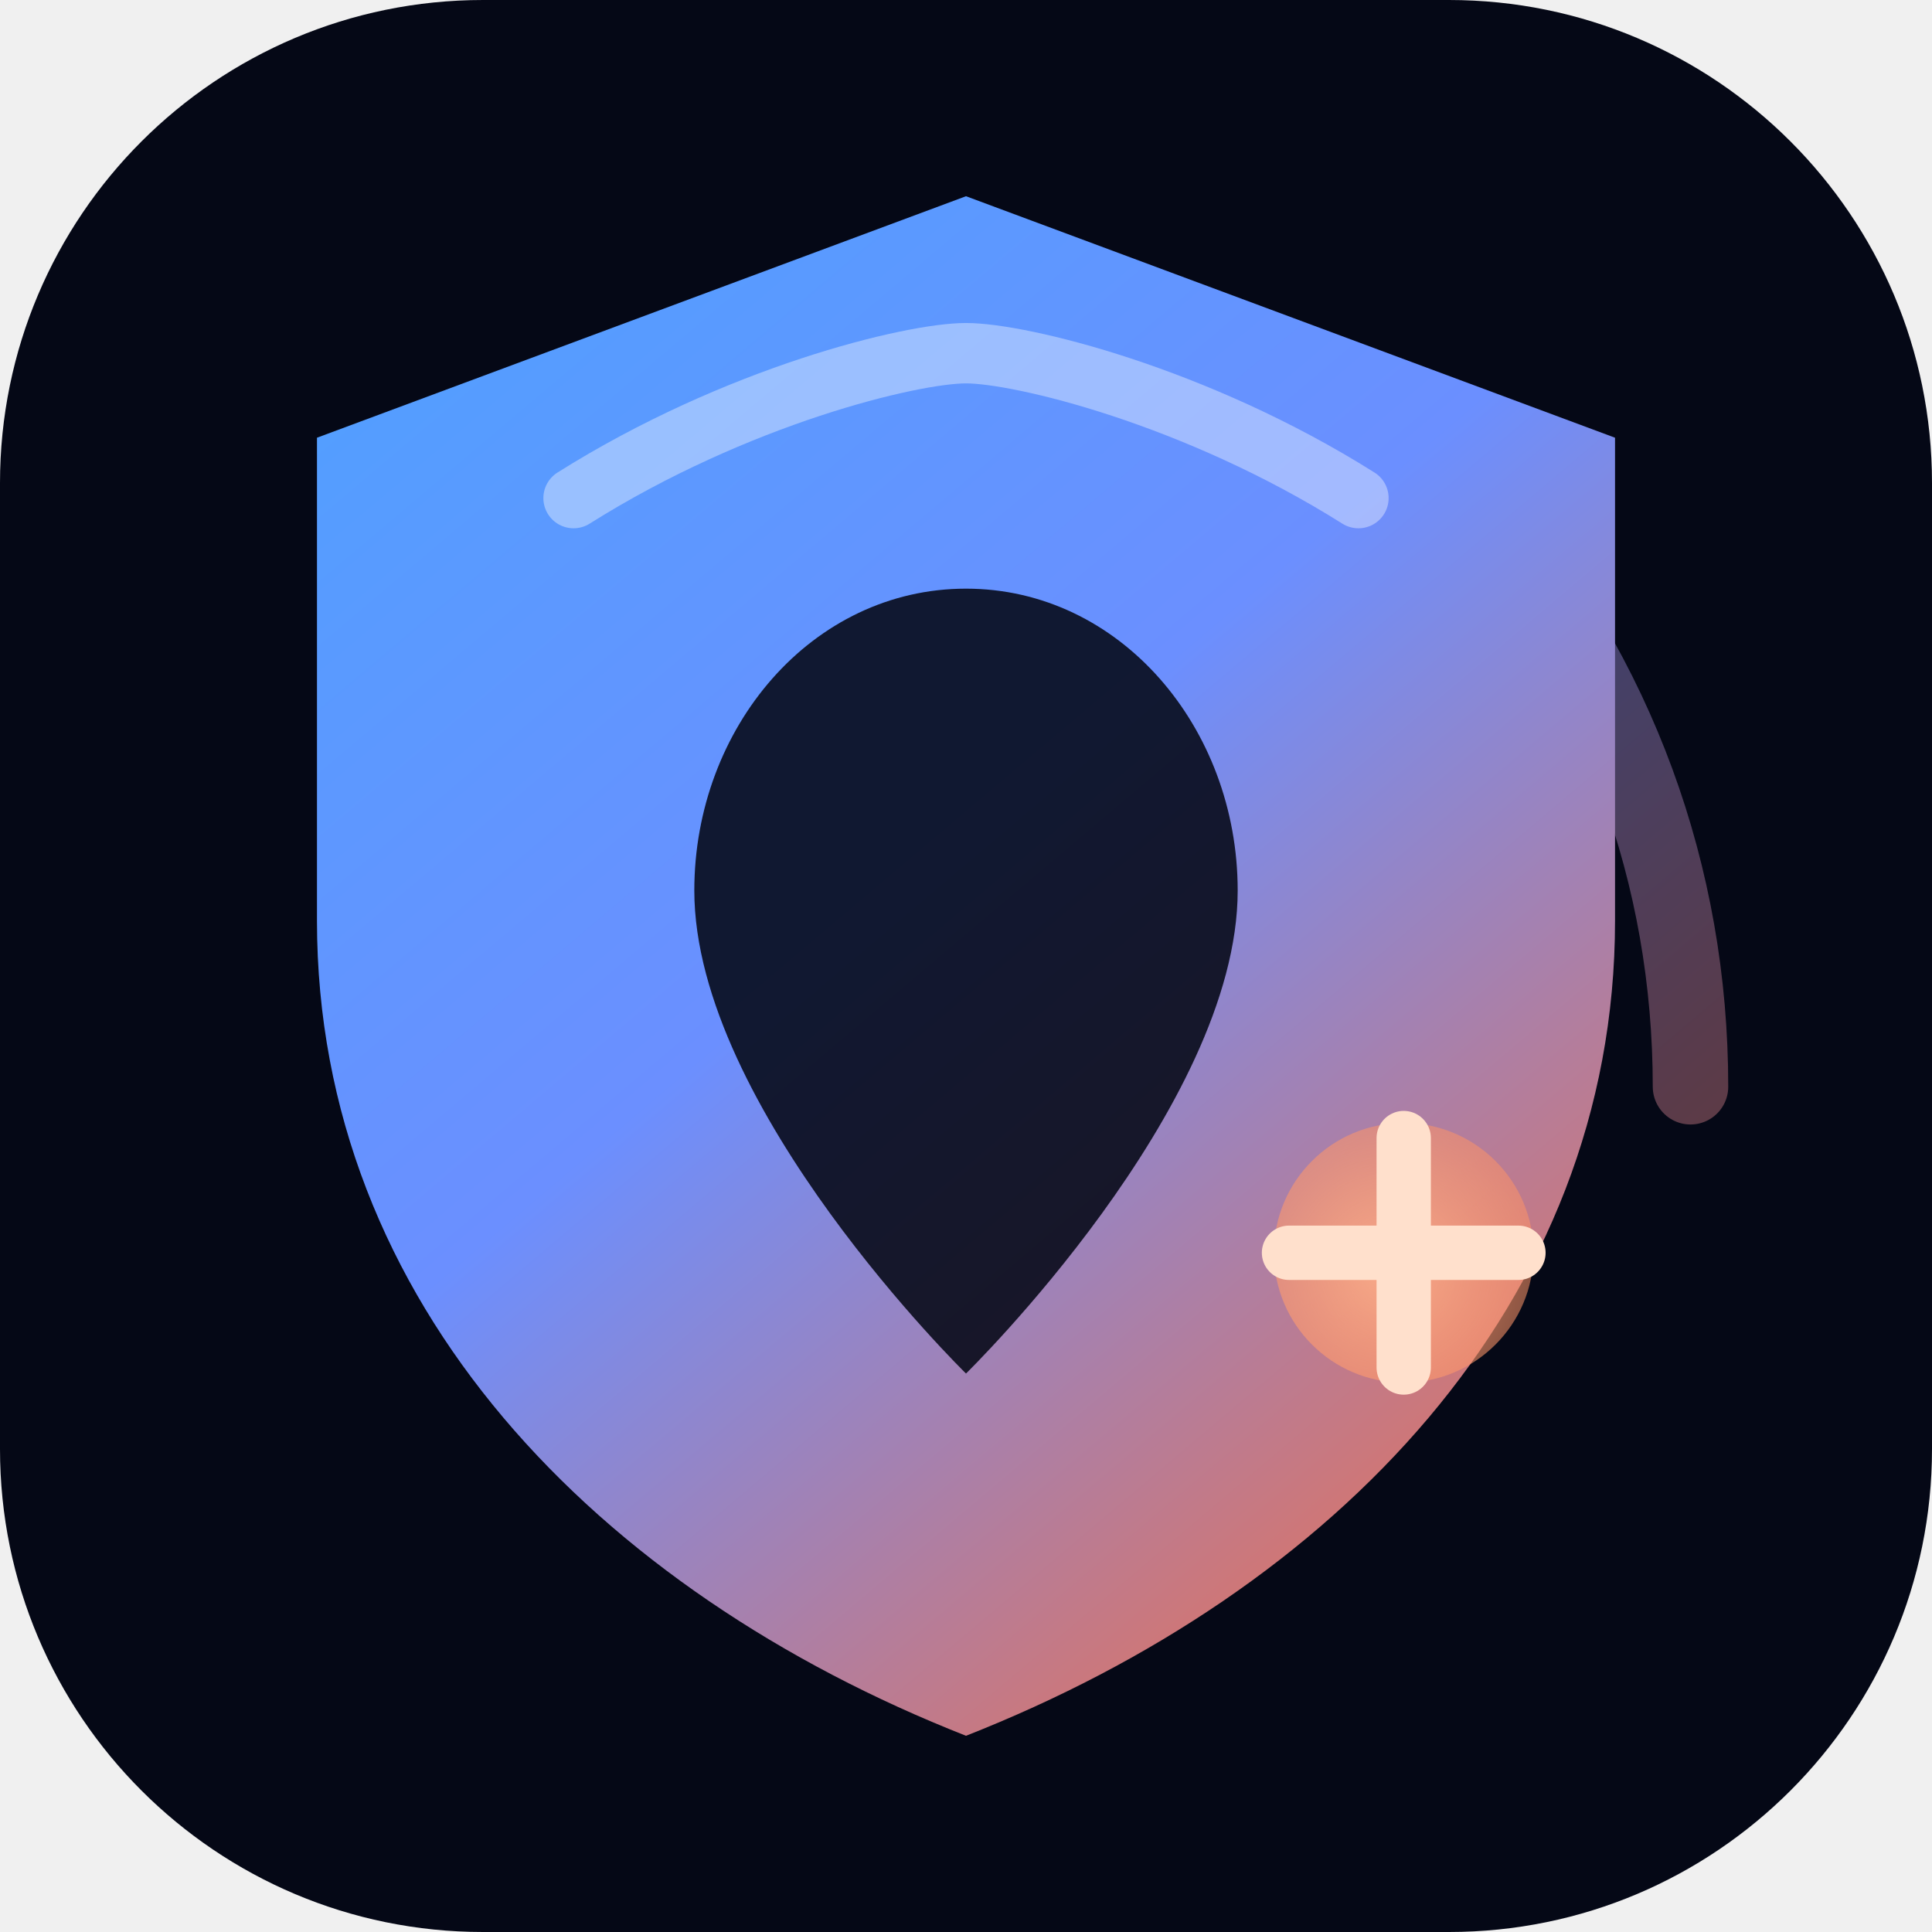
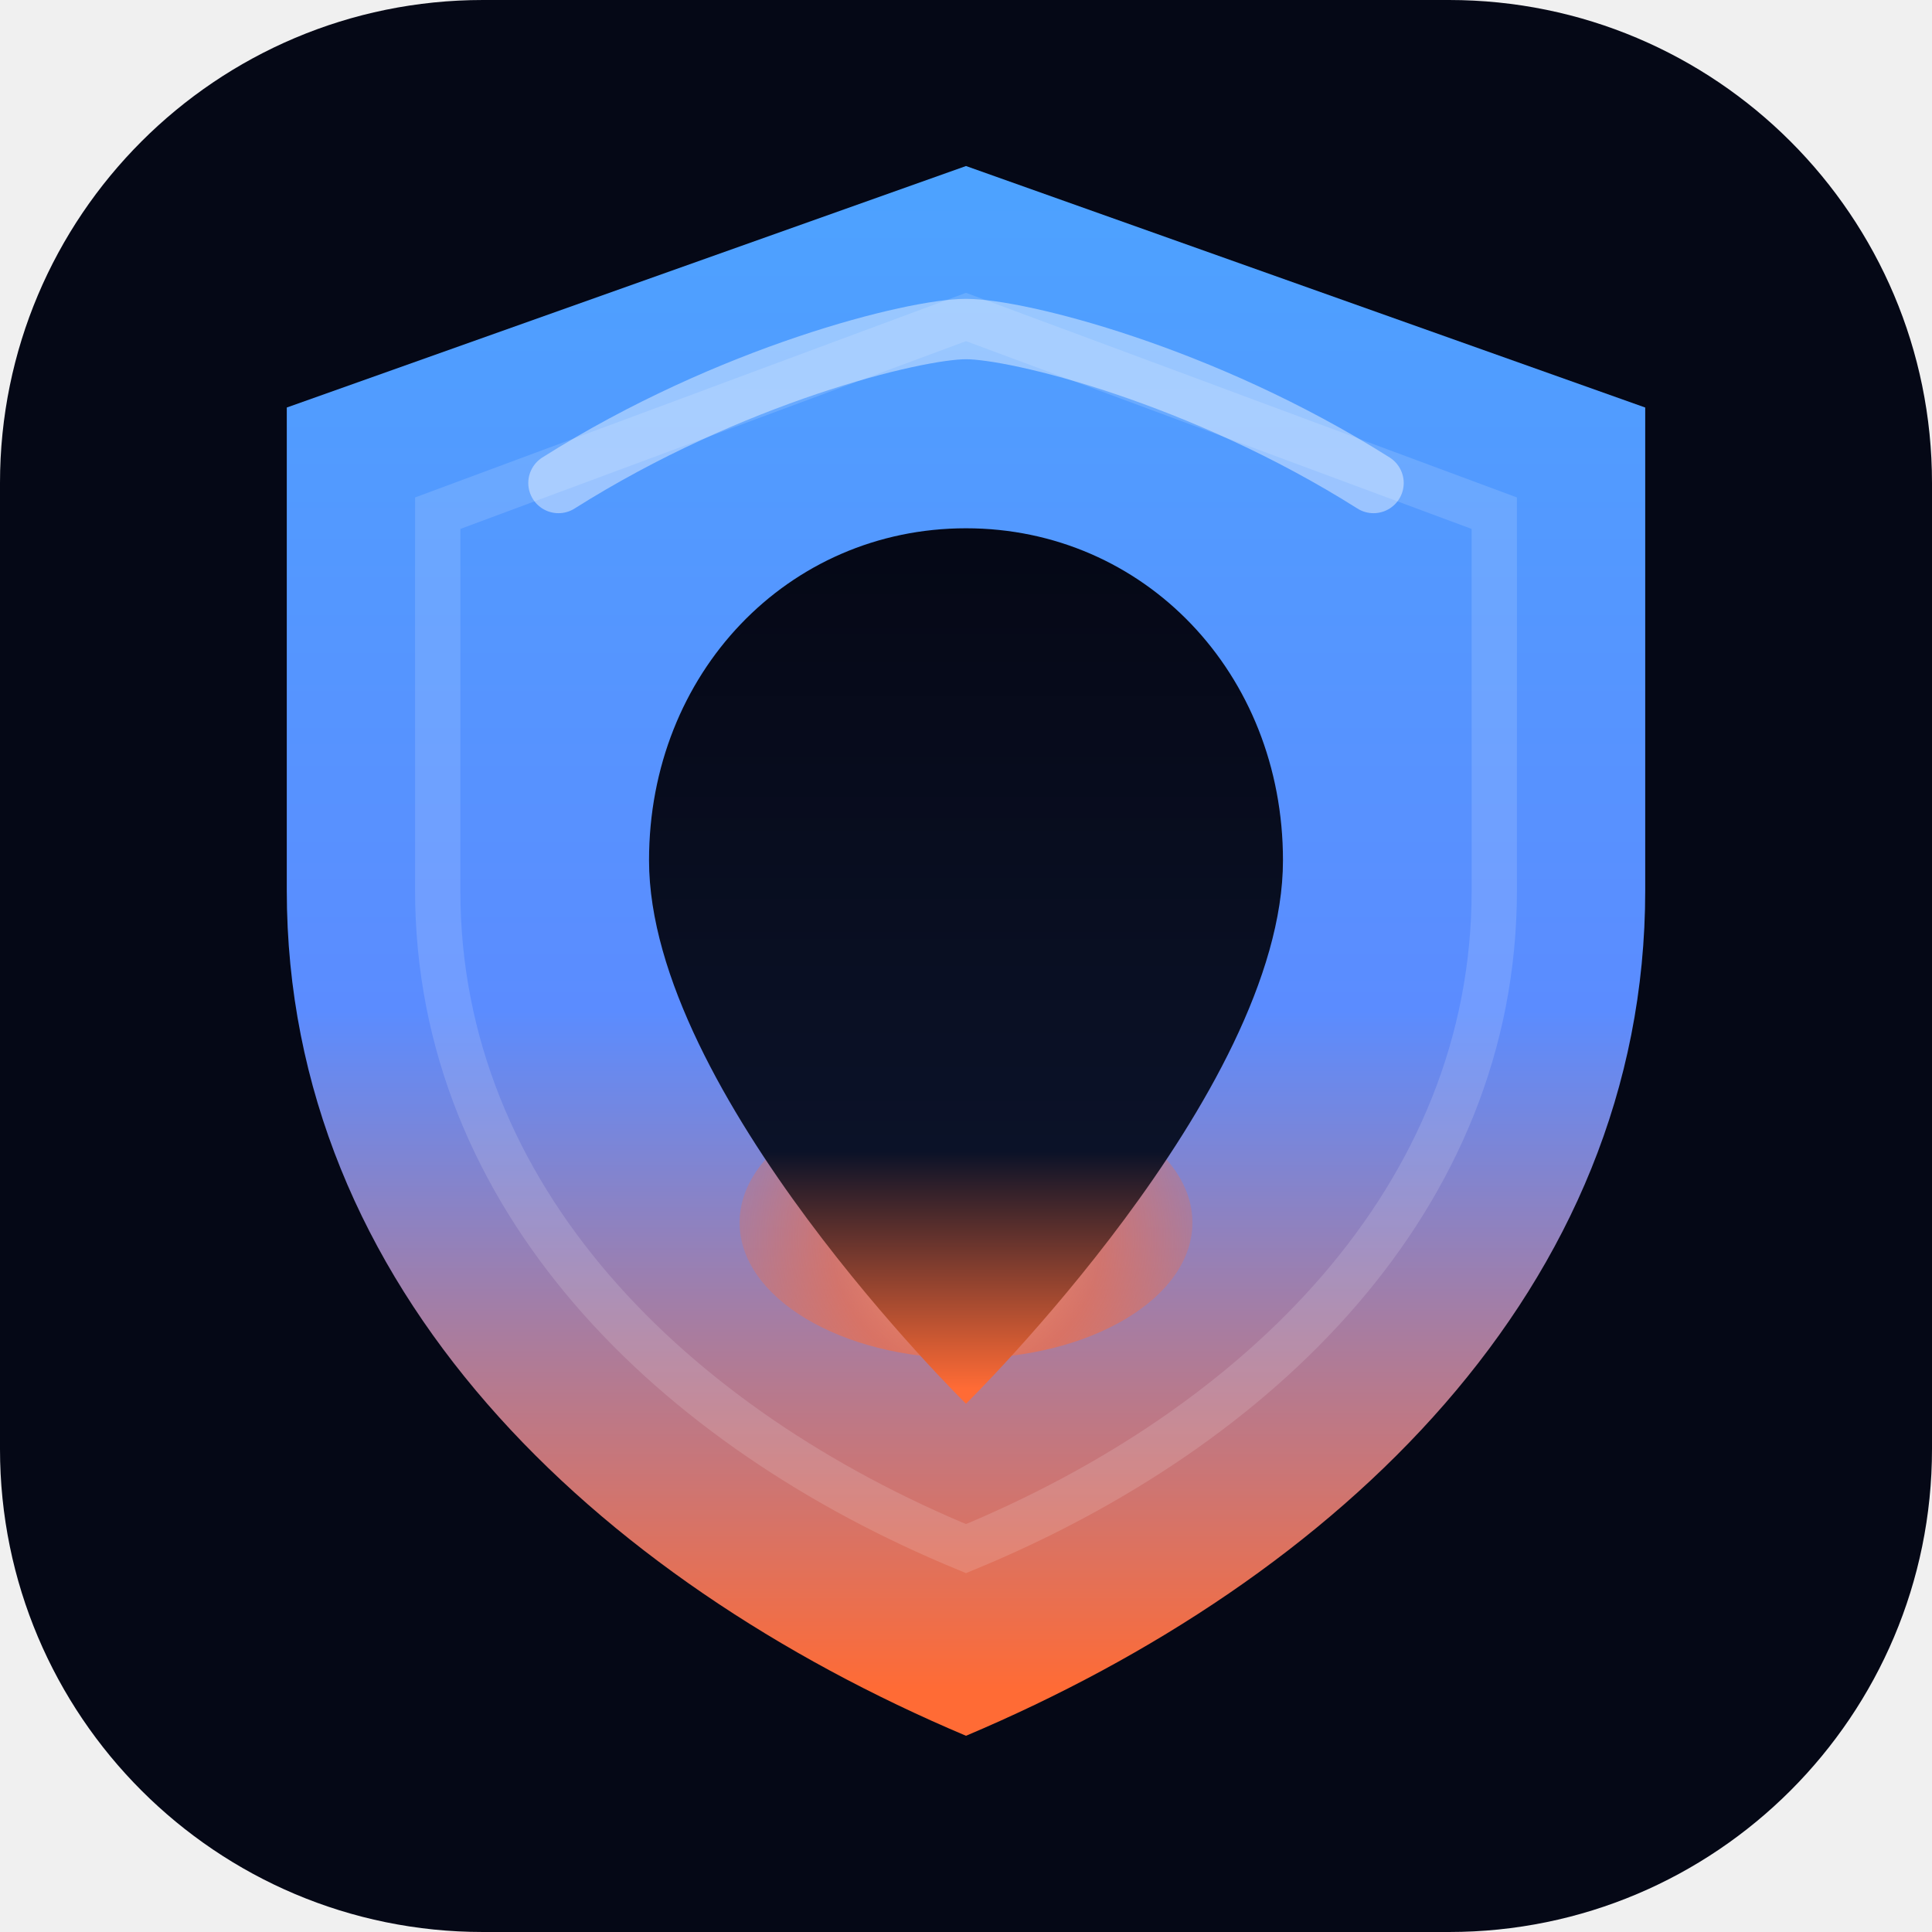
<svg xmlns="http://www.w3.org/2000/svg" width="32" height="32" viewBox="0 0 32 32" fill="none">
  <rect width="32" height="32" rx="8" fill="#050816" />
  <defs>
-     <linearGradient id="g" x1="5" y1="3" x2="27" y2="29" gradientUnits="userSpaceOnUse">
+     <linearGradient id="shield" x1="16" y1="3" x2="16" y2="28" gradientUnits="userSpaceOnUse">
      <stop stop-color="#4DA2FF" />
-       <stop offset="0.45" stop-color="#6B8FFF" />
+       <stop offset="0.55" stop-color="#5B8CFF" />
      <stop offset="1" stop-color="#FF6B35" />
    </linearGradient>
-     <radialGradient id="s" cx="0" cy="0" r="1" gradientUnits="userSpaceOnUse" gradientTransform="translate(23 21) rotate(90) scale(6)">
-       <stop stop-color="#FFB088" stop-opacity="0.9" />
+     <linearGradient id="drop" x1="16" y1="9" x2="16" y2="23" gradientUnits="userSpaceOnUse">
+       <stop stop-color="#050816" />
+       <stop offset="0.72" stop-color="#0B1228" />
+       <stop offset="1" stop-color="#FF6B35" />
+     </linearGradient>
+     <radialGradient id="core" cx="0" cy="0" r="1" gradientUnits="userSpaceOnUse" gradientTransform="translate(16 20.5) scale(5)">
+       <stop stop-color="#FFB088" stop-opacity="0.95" />
+       <stop offset="0.45" stop-color="#FF6B35" stop-opacity="0.55" />
      <stop offset="1" stop-color="#FF6B35" stop-opacity="0" />
    </radialGradient>
  </defs>
-   <path d="M24.5 8.5C26.8 11.2 28 14.5 28 18" stroke="url(#g)" stroke-width="1.25" stroke-linecap="round" opacity="0.45" />
-   <path d="M16 3.25L26.75 7.25V15.25C26.75 21.6 22.1 26.35 16 28.75C9.9 26.35 5.25 21.6 5.25 15.25V7.25L16 3.25Z" fill="url(#g)" />
-   <path d="M9.5 8.25C12.2 6.55 15.1 5.85 16 5.85C16.9 5.85 19.8 6.55 22.5 8.25" stroke="white" stroke-opacity="0.38" stroke-width="1" stroke-linecap="round" />
-   <path d="M16 9.75C13.45 9.75 11.5 12.05 11.5 14.75C11.5 18.35 16 22.75 16 22.75C16 22.75 20.5 18.35 20.5 14.75C20.5 12.05 18.55 9.75 16 9.75Z" fill="#050816" fill-opacity="0.88" />
-   <circle cx="23.25" cy="20.75" r="2.15" fill="url(#s)" />
-   <path d="M23.25 18.85V22.65M21.35 20.75H25.15" stroke="#FFE0CC" stroke-width="0.9" stroke-linecap="round" />
+   <path d="M16 2.75L27.25 6.75V14.75C27.25 21.35 22.15 26.15 16 28.75C9.85 26.15 4.75 21.35 4.75 14.75V6.75L16 2.75Z" fill="url(#shield)" />
+   <path d="M16 5.25L24.75 8.5V14.75C24.75 19.85 20.85 23.65 16 25.65C11.15 23.65 7.25 19.85 7.25 14.75V8.5L16 5.25Z" stroke="white" stroke-opacity="0.14" stroke-width="0.75" />
+   <ellipse cx="16" cy="20.25" rx="3.75" ry="2.25" fill="url(#core)" />
+   <path d="M16 8.75C13.05 8.75 10.75 11.15 10.75 14.25C10.75 18.1 16 23.25 16 23.25C16 23.25 21.25 18.1 21.25 14.25C21.25 11.15 18.95 8.75 16 8.75Z" fill="url(#drop)" />
+   <path d="M9.25 8C12.1 6.2 15.15 5.45 16 5.45C16.85 5.45 19.9 6.2 22.75 8" stroke="white" stroke-opacity="0.42" stroke-width="1" stroke-linecap="round" />
</svg>
